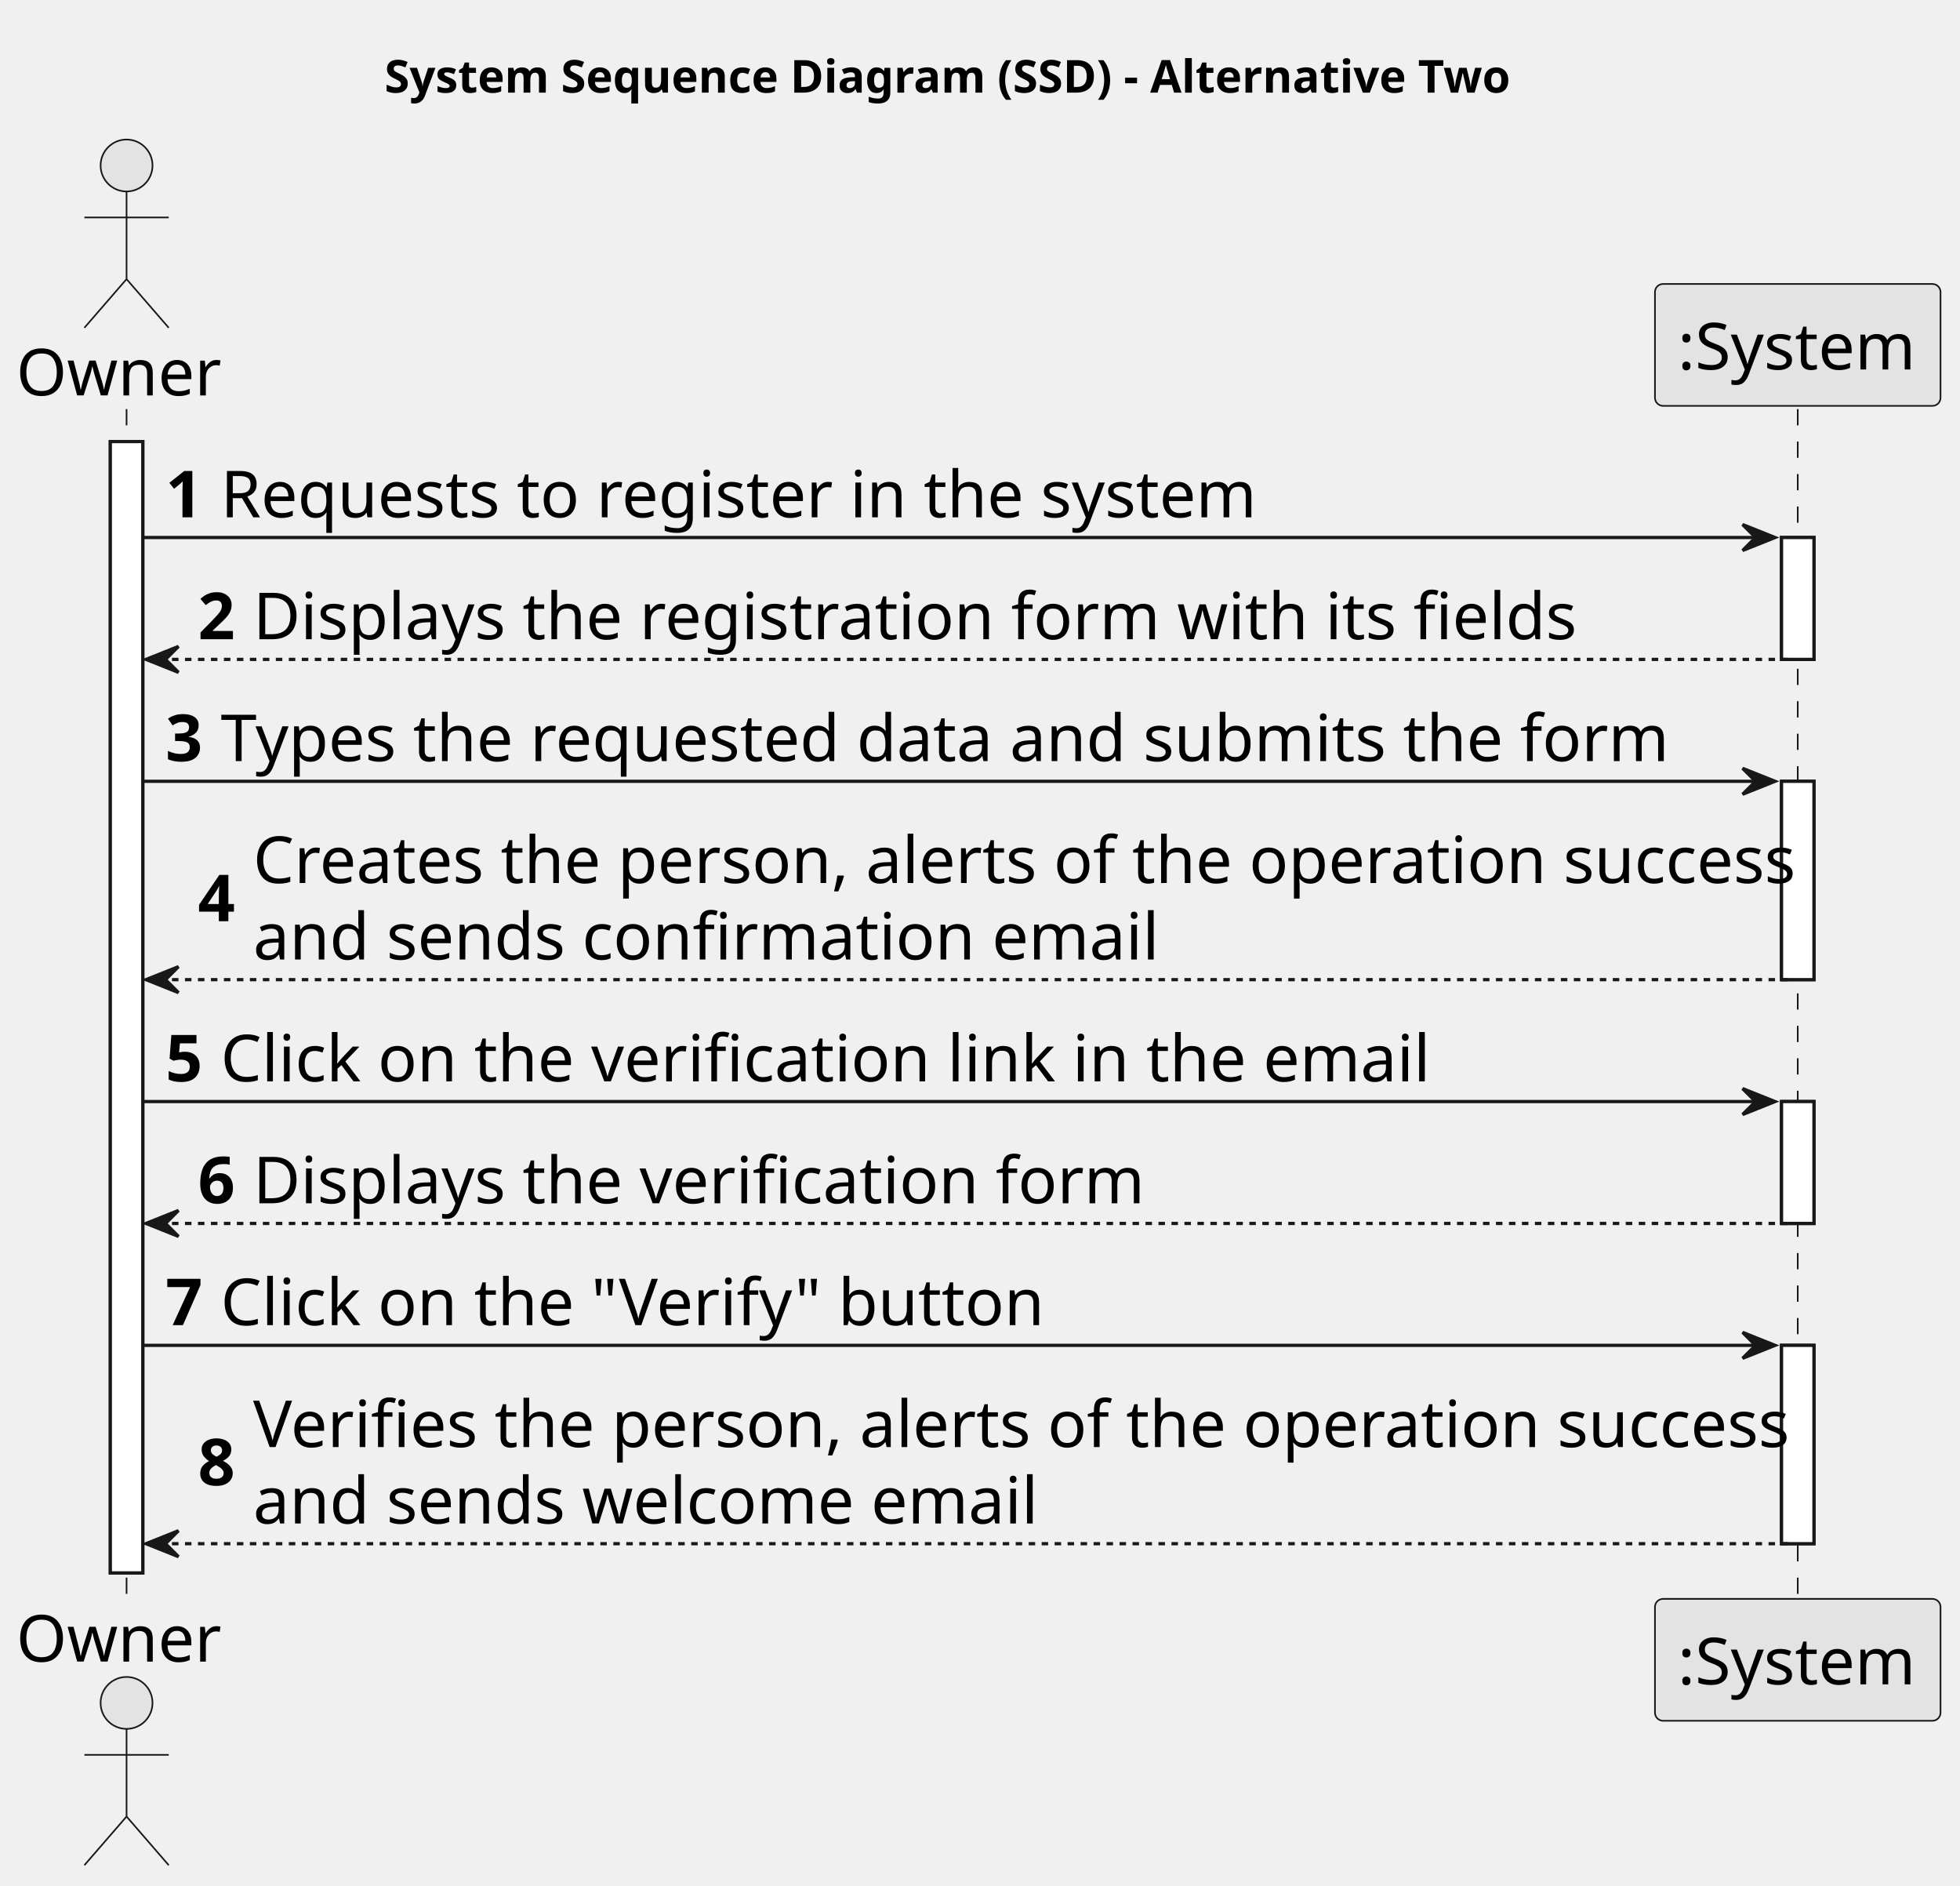
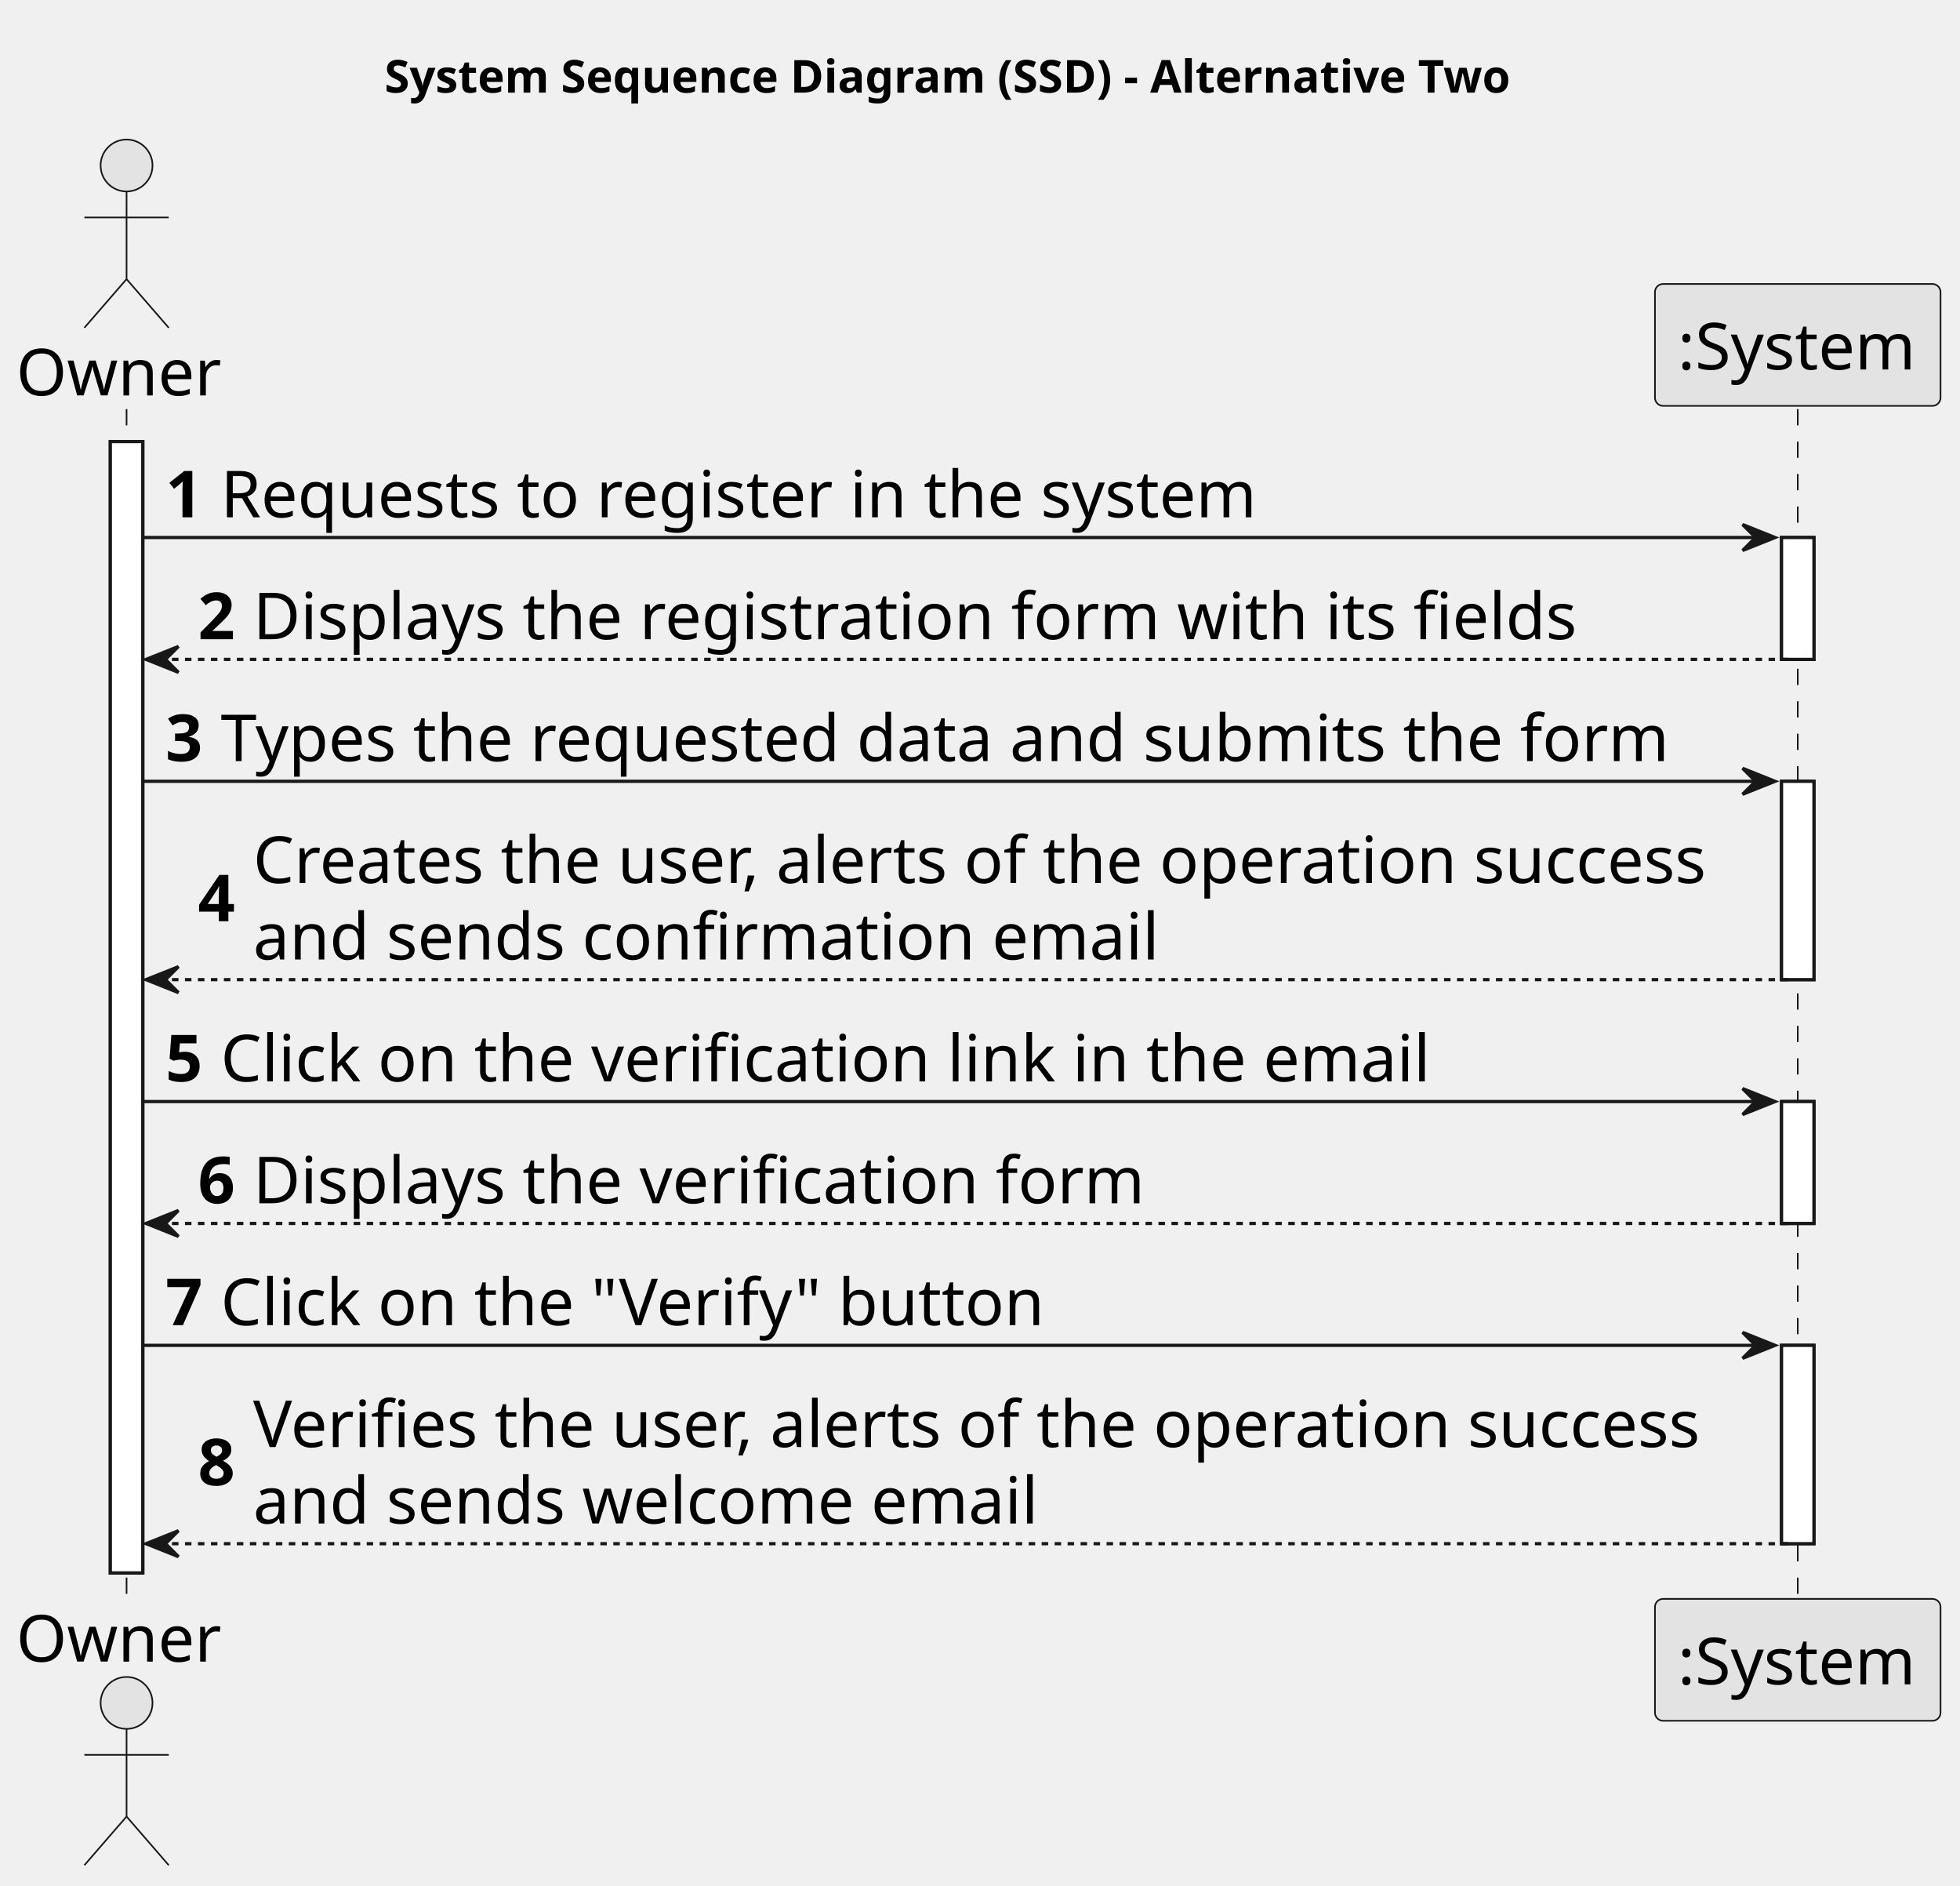
<svg xmlns="http://www.w3.org/2000/svg" contentStyleType="text/css" height="581px" preserveAspectRatio="none" style="width:604px;height:581px;background:#FFFFFF;" version="1.1" viewBox="0 0 604 581" width="604px" zoomAndPan="magnify">
  <defs />
  <g>
    <text fill="#000000" font-family="sans-serif" font-size="14" font-weight="bold" lengthAdjust="spacing" textLength="365" x="118.5" y="28.535">System Sequence Diagram (SSD) - Alternative Two</text>
    <rect fill="#FFFFFF" height="348.547" style="stroke:#181818;stroke-width:1.0;" width="10" x="34" y="136.043" />
    <rect fill="#FFFFFF" height="37.555" style="stroke:#181818;stroke-width:1.0;" width="10" x="549" y="165.598" />
    <rect fill="#FFFFFF" height="61.109" style="stroke:#181818;stroke-width:1.0;" width="10" x="549" y="240.707" />
    <rect fill="#FFFFFF" height="37.555" style="stroke:#181818;stroke-width:1.0;" width="10" x="549" y="339.371" />
    <rect fill="#FFFFFF" height="61.109" style="stroke:#181818;stroke-width:1.0;" width="10" x="549" y="414.481" />
    <line style="stroke:#181818;stroke-width:0.5;stroke-dasharray:5.0,5.0;" x1="39" x2="39" y1="126.043" y2="493.59" />
    <line style="stroke:#181818;stroke-width:0.5;stroke-dasharray:5.0,5.0;" x1="554" x2="554" y1="126.043" y2="493.59" />
    <text fill="#000000" font-family="sans-serif" font-size="20" lengthAdjust="spacing" textLength="62" x="5" y="121.824">Owner</text>
    <ellipse cx="39" cy="50.988" fill="#E3E3E3" rx="8" ry="8" style="stroke:#181818;stroke-width:0.5;" />
    <path d="M39,58.988 L39,85.988 M26,66.988 L52,66.988 M39,85.988 L26,100.988 M39,85.988 L52,100.988 " fill="none" style="stroke:#181818;stroke-width:0.5;" />
    <text fill="#000000" font-family="sans-serif" font-size="20" lengthAdjust="spacing" textLength="62" x="5" y="511.926">Owner</text>
    <ellipse cx="39" cy="524.644" fill="#E3E3E3" rx="8" ry="8" style="stroke:#181818;stroke-width:0.5;" />
    <path d="M39,532.644 L39,559.644 M26,540.644 L52,540.644 M39,559.644 L26,574.644 M39,559.644 L52,574.644 " fill="none" style="stroke:#181818;stroke-width:0.5;" />
    <rect fill="#E3E3E3" height="37.555" rx="2.5" ry="2.5" style="stroke:#181818;stroke-width:0.5;" width="88" x="510" y="87.488" />
    <text fill="#000000" font-family="sans-serif" font-size="20" lengthAdjust="spacing" textLength="74" x="517" y="113.824">:System</text>
    <rect fill="#E3E3E3" height="37.555" rx="2.5" ry="2.5" style="stroke:#181818;stroke-width:0.5;" width="88" x="510" y="492.59" />
    <text fill="#000000" font-family="sans-serif" font-size="20" lengthAdjust="spacing" textLength="74" x="517" y="518.926">:System</text>
    <rect fill="#FFFFFF" height="348.547" style="stroke:#181818;stroke-width:1.0;" width="10" x="34" y="136.043" />
    <rect fill="#FFFFFF" height="37.555" style="stroke:#181818;stroke-width:1.0;" width="10" x="549" y="165.598" />
    <rect fill="#FFFFFF" height="61.109" style="stroke:#181818;stroke-width:1.0;" width="10" x="549" y="240.707" />
    <rect fill="#FFFFFF" height="37.555" style="stroke:#181818;stroke-width:1.0;" width="10" x="549" y="339.371" />
    <rect fill="#FFFFFF" height="61.109" style="stroke:#181818;stroke-width:1.0;" width="10" x="549" y="414.481" />
    <polygon fill="#181818" points="537,161.598,547,165.598,537,169.598,541,165.598" style="stroke:#181818;stroke-width:1.0;" />
    <line style="stroke:#181818;stroke-width:1.0;" x1="44" x2="543" y1="165.598" y2="165.598" />
    <text fill="#000000" font-family="sans-serif" font-size="20" font-weight="bold" lengthAdjust="spacing" textLength="13" x="51" y="159.379">1</text>
    <text fill="#000000" font-family="sans-serif" font-size="20" lengthAdjust="spacing" textLength="324" x="68" y="159.379">Requests to register in the system</text>
    <polygon fill="#181818" points="55,199.152,45,203.152,55,207.152,51,203.152" style="stroke:#181818;stroke-width:1.0;" />
    <line style="stroke:#181818;stroke-width:1.0;stroke-dasharray:2.0,2.0;" x1="49" x2="553" y1="203.152" y2="203.152" />
    <text fill="#000000" font-family="sans-serif" font-size="20" font-weight="bold" lengthAdjust="spacing" textLength="13" x="61" y="196.934">2</text>
    <text fill="#000000" font-family="sans-serif" font-size="20" lengthAdjust="spacing" textLength="419" x="78" y="196.934">Displays the registration form with its fields</text>
    <polygon fill="#181818" points="537,236.707,547,240.707,537,244.707,541,240.707" style="stroke:#181818;stroke-width:1.0;" />
    <line style="stroke:#181818;stroke-width:1.0;" x1="44" x2="543" y1="240.707" y2="240.707" />
    <text fill="#000000" font-family="sans-serif" font-size="20" font-weight="bold" lengthAdjust="spacing" textLength="13" x="51" y="234.488">3</text>
    <text fill="#000000" font-family="sans-serif" font-size="20" lengthAdjust="spacing" textLength="456" x="68" y="234.488">Types the requested data and submits the form</text>
    <polygon fill="#181818" points="55,297.816,45,301.816,55,305.816,51,301.816" style="stroke:#181818;stroke-width:1.0;" />
    <line style="stroke:#181818;stroke-width:1.0;stroke-dasharray:2.0,2.0;" x1="49" x2="553" y1="301.816" y2="301.816" />
    <text fill="#000000" font-family="sans-serif" font-size="20" font-weight="bold" lengthAdjust="spacing" textLength="13" x="61" y="283.82">4</text>
-     <text fill="#000000" font-family="sans-serif" font-size="20" lengthAdjust="spacing" textLength="458" x="78" y="272.043">Creates the person, alerts of the operation success</text>
+     <text fill="#000000" font-family="sans-serif" font-size="20" lengthAdjust="spacing" textLength="458" x="78" y="272.043">Creates the user, alerts of the operation success</text>
    <text fill="#000000" font-family="sans-serif" font-size="20" lengthAdjust="spacing" textLength="285" x="78" y="295.598">and sends confirmation email</text>
    <polygon fill="#181818" points="537,335.371,547,339.371,537,343.371,541,339.371" style="stroke:#181818;stroke-width:1.0;" />
    <line style="stroke:#181818;stroke-width:1.0;" x1="44" x2="543" y1="339.371" y2="339.371" />
    <text fill="#000000" font-family="sans-serif" font-size="20" font-weight="bold" lengthAdjust="spacing" textLength="13" x="51" y="333.152">5</text>
    <text fill="#000000" font-family="sans-serif" font-size="20" lengthAdjust="spacing" textLength="387" x="68" y="333.152">Click on the verification link in the email</text>
    <polygon fill="#181818" points="55,372.926,45,376.926,55,380.926,51,376.926" style="stroke:#181818;stroke-width:1.0;" />
    <line style="stroke:#181818;stroke-width:1.0;stroke-dasharray:2.0,2.0;" x1="49" x2="553" y1="376.926" y2="376.926" />
    <text fill="#000000" font-family="sans-serif" font-size="20" font-weight="bold" lengthAdjust="spacing" textLength="13" x="61" y="370.707">6</text>
    <text fill="#000000" font-family="sans-serif" font-size="20" lengthAdjust="spacing" textLength="281" x="78" y="370.707">Displays the verification form</text>
    <polygon fill="#181818" points="537,410.481,547,414.481,537,418.481,541,414.481" style="stroke:#181818;stroke-width:1.0;" />
    <line style="stroke:#181818;stroke-width:1.0;" x1="44" x2="543" y1="414.481" y2="414.481" />
    <text fill="#000000" font-family="sans-serif" font-size="20" font-weight="bold" lengthAdjust="spacing" textLength="13" x="51" y="408.262">7</text>
    <text fill="#000000" font-family="sans-serif" font-size="20" lengthAdjust="spacing" textLength="258" x="68" y="408.262">Click on the "Verify" button</text>
    <polygon fill="#181818" points="55,471.59,45,475.59,55,479.59,51,475.59" style="stroke:#181818;stroke-width:1.0;" />
    <line style="stroke:#181818;stroke-width:1.0;stroke-dasharray:2.0,2.0;" x1="49" x2="553" y1="475.59" y2="475.59" />
    <text fill="#000000" font-family="sans-serif" font-size="20" font-weight="bold" lengthAdjust="spacing" textLength="13" x="61" y="457.594">8</text>
-     <text fill="#000000" font-family="sans-serif" font-size="20" lengthAdjust="spacing" textLength="458" x="78" y="445.816">Verifies the person, alerts of the operation success</text>
+     <text fill="#000000" font-family="sans-serif" font-size="20" lengthAdjust="spacing" textLength="458" x="78" y="445.816">Verifies the user, alerts of the operation success</text>
    <text fill="#000000" font-family="sans-serif" font-size="20" lengthAdjust="spacing" textLength="247" x="78" y="469.371">and sends welcome email</text>
  </g>
</svg>
